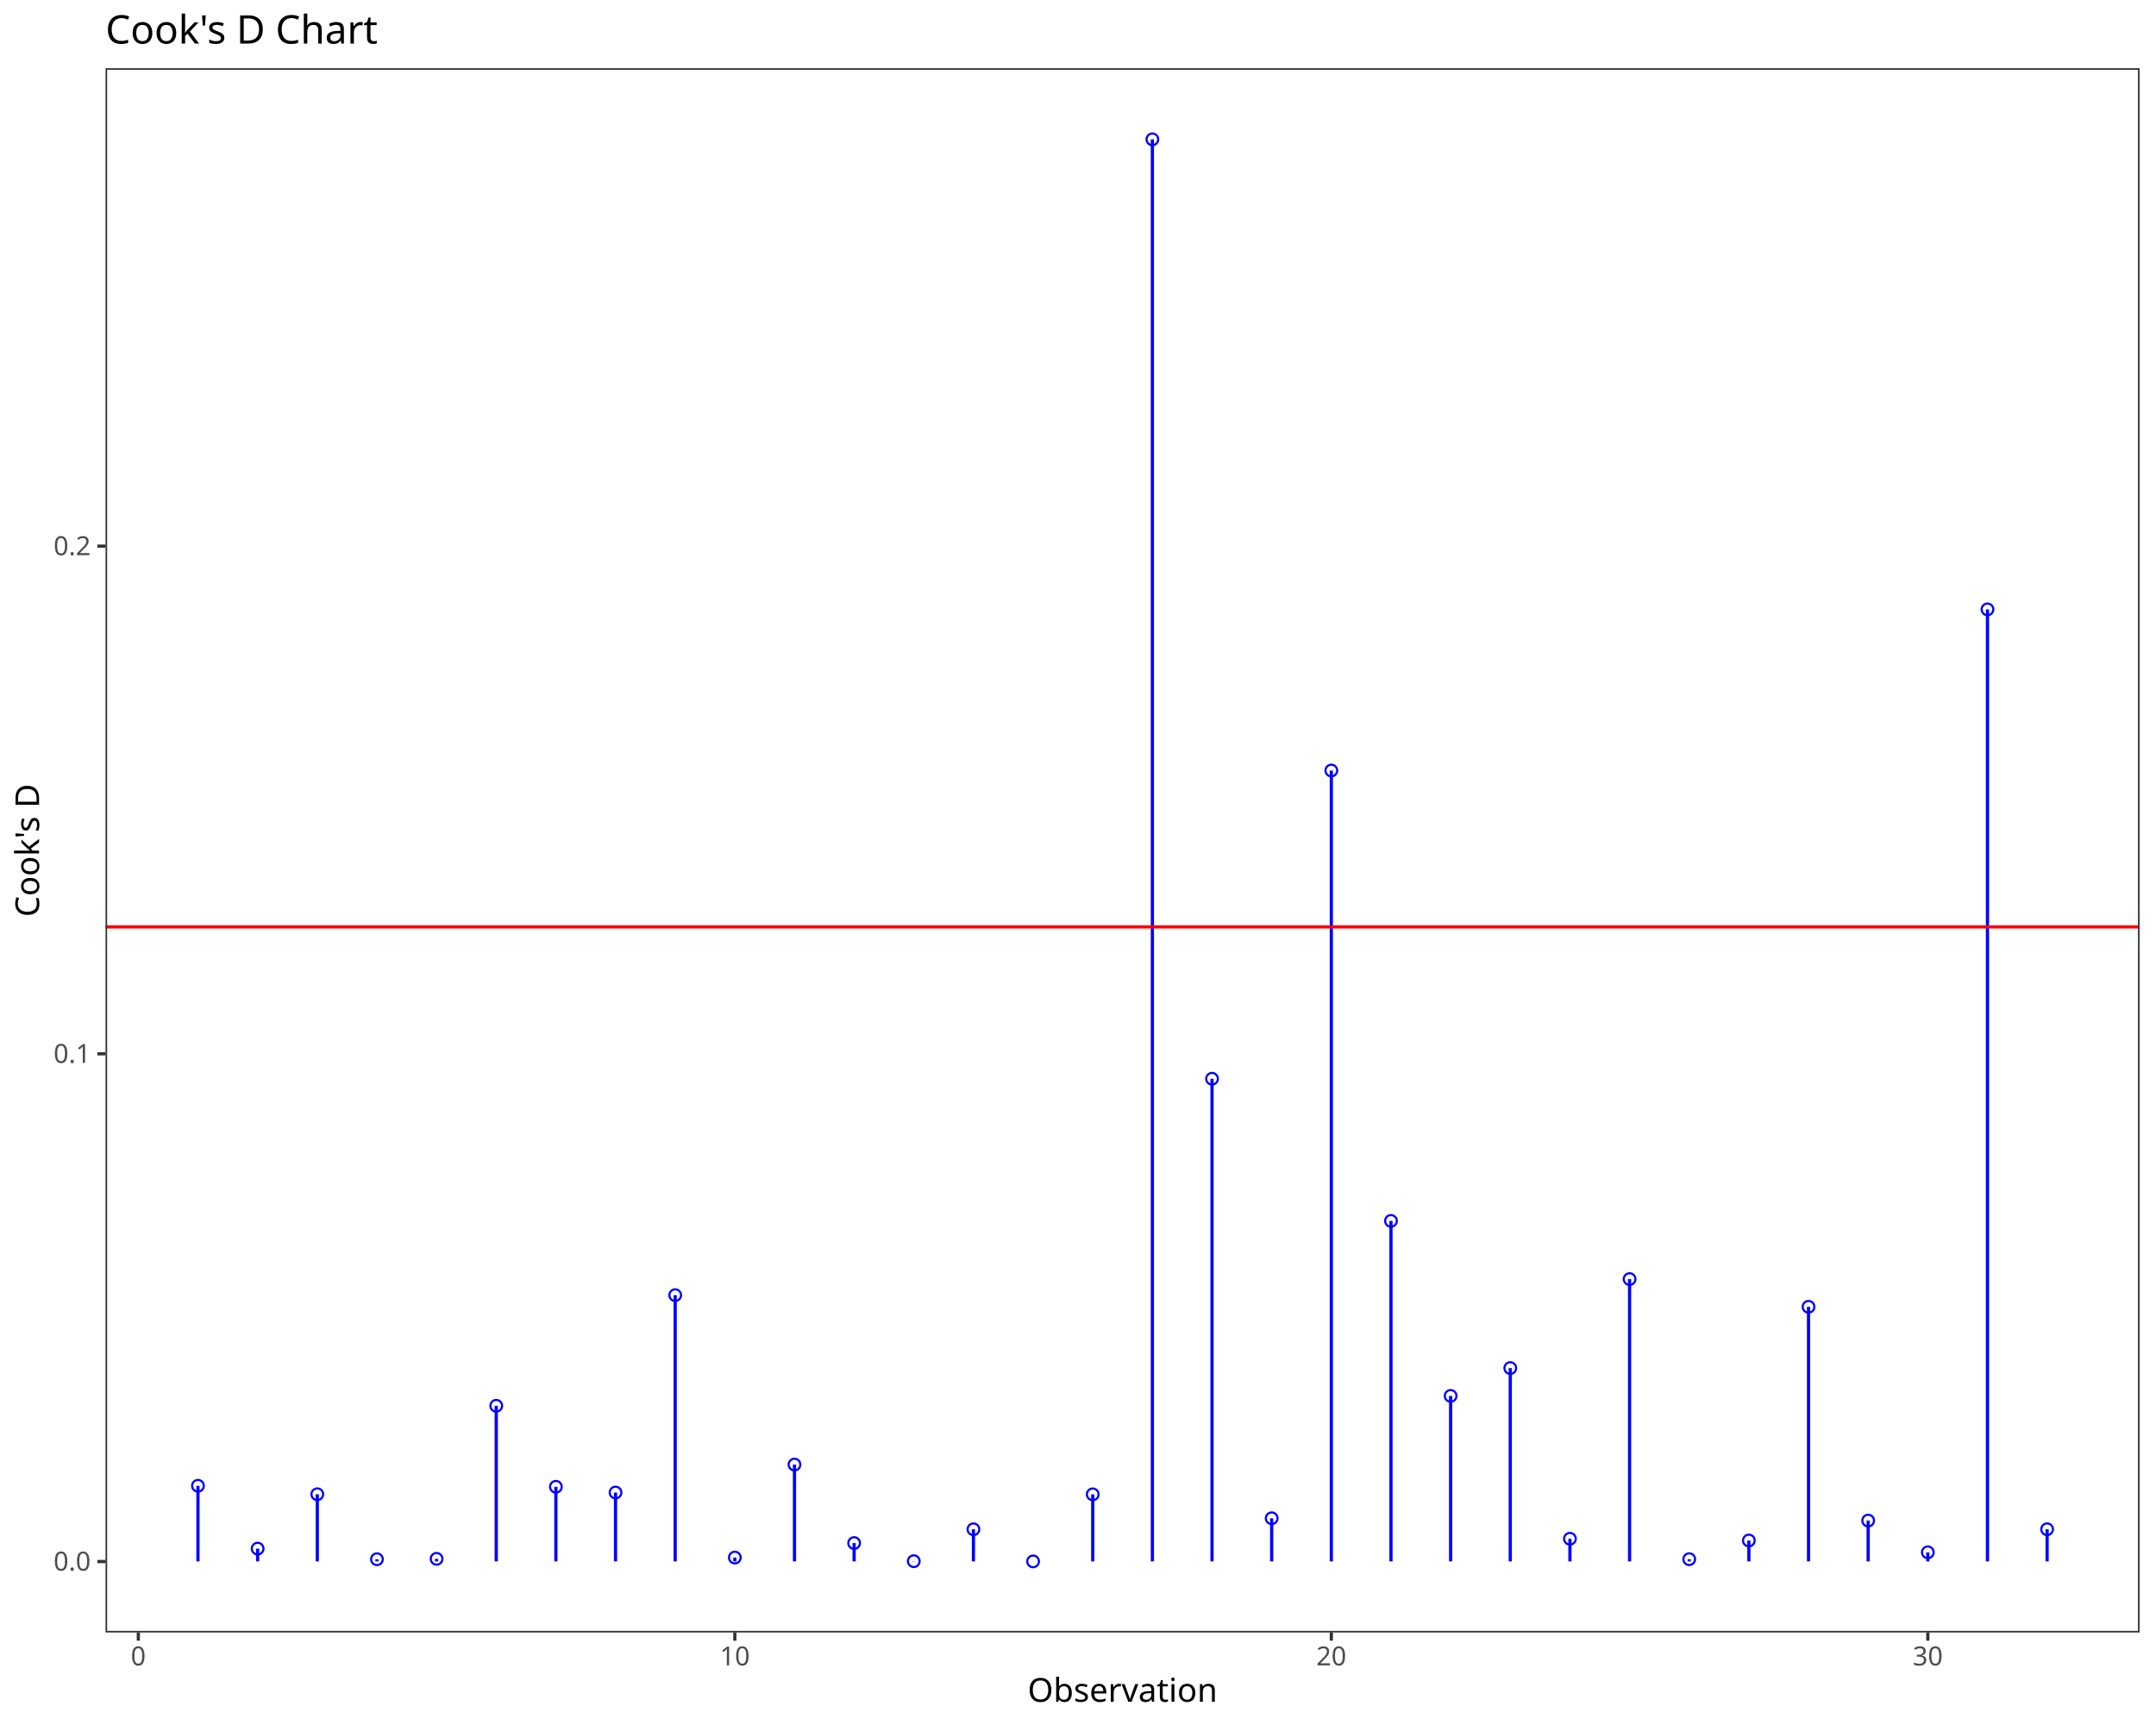
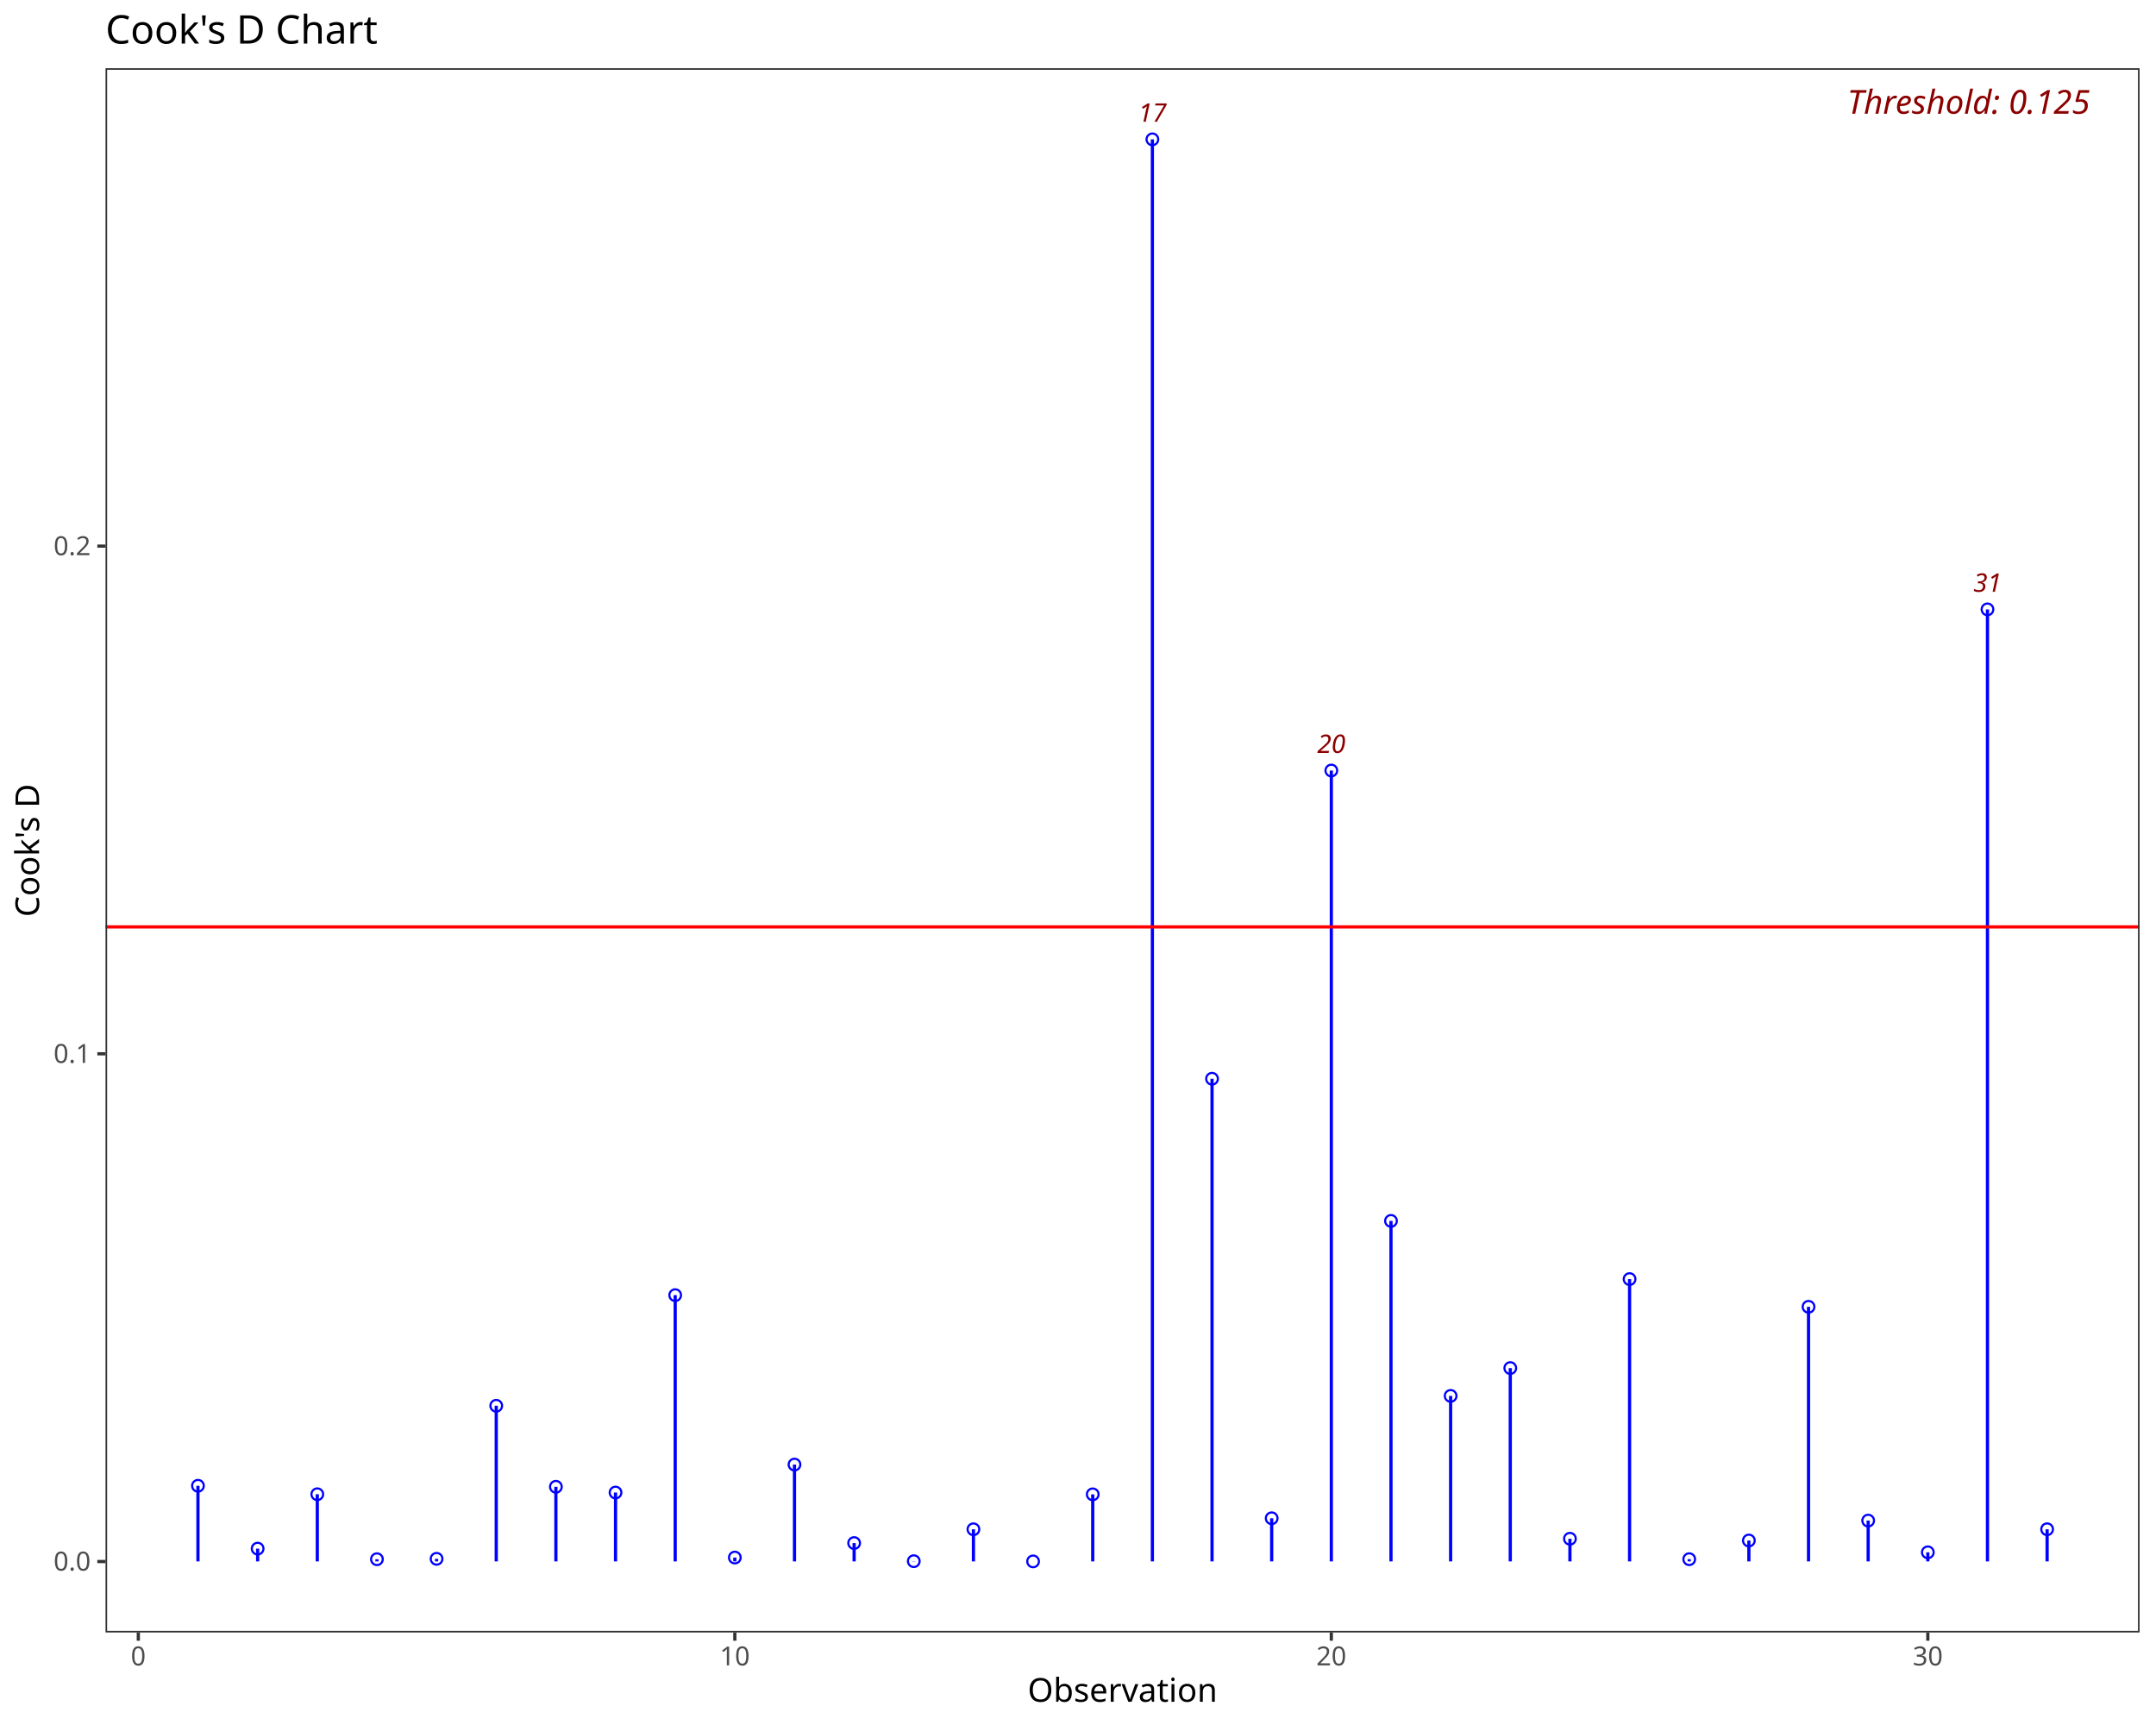
<svg xmlns="http://www.w3.org/2000/svg" class="svglite" data-engine-version="2.0" width="720.00pt" height="576.00pt" viewBox="0 0 720.00 576.00">
  <defs>
    <style type="text/css">
    .svglite line, .svglite polyline, .svglite polygon, .svglite path, .svglite rect, .svglite circle {
      fill: none;
      stroke: #000000;
      stroke-linecap: round;
      stroke-linejoin: round;
      stroke-miterlimit: 10.00;
    }
  </style>
  </defs>
  <rect width="100%" height="100%" style="stroke: none; fill: #FFFFFF;" />
  <defs>
    <clipPath id="cpMC4wMHw3MjAuMDB8MC4wMHw1NzYuMDA=">
      <rect x="0.00" y="0.00" width="720.00" height="576.00" />
    </clipPath>
  </defs>
  <g clip-path="url(#cpMC4wMHw3MjAuMDB8MC4wMHw1NzYuMDA=)">
    <rect x="0.00" y="0.00" width="720.00" height="576.00" style="stroke-width: 1.07; stroke: #FFFFFF; fill: #FFFFFF;" />
  </g>
  <defs>
    <clipPath id="cpMzUuMjR8NzE0LjUyfDIyLjc4fDU0NS4xMQ==">
      <rect x="35.24" y="22.78" width="679.28" height="522.33" />
    </clipPath>
  </defs>
  <g clip-path="url(#cpMzUuMjR8NzE0LjUyfDIyLjc4fDU0NS4xMQ==)">
    <rect x="35.24" y="22.78" width="679.28" height="522.33" style="stroke-width: 1.07; stroke: none; fill: #FFFFFF;" />
    <line x1="66.11" y1="521.37" x2="66.11" y2="496.12" style="stroke-width: 1.07; stroke: #0000FF; stroke-linecap: butt;" />
    <line x1="86.04" y1="521.37" x2="86.04" y2="517.11" style="stroke-width: 1.07; stroke: #0000FF; stroke-linecap: butt;" />
    <line x1="105.96" y1="521.37" x2="105.96" y2="498.95" style="stroke-width: 1.07; stroke: #0000FF; stroke-linecap: butt;" />
    <line x1="125.88" y1="521.37" x2="125.88" y2="520.64" style="stroke-width: 1.07; stroke: #0000FF; stroke-linecap: butt;" />
    <line x1="145.80" y1="521.37" x2="145.80" y2="520.51" style="stroke-width: 1.07; stroke: #0000FF; stroke-linecap: butt;" />
    <line x1="165.72" y1="521.37" x2="165.72" y2="469.41" style="stroke-width: 1.07; stroke: #0000FF; stroke-linecap: butt;" />
    <line x1="185.64" y1="521.37" x2="185.64" y2="496.46" style="stroke-width: 1.07; stroke: #0000FF; stroke-linecap: butt;" />
    <line x1="205.56" y1="521.37" x2="205.56" y2="498.38" style="stroke-width: 1.07; stroke: #0000FF; stroke-linecap: butt;" />
    <line x1="225.48" y1="521.37" x2="225.48" y2="432.47" style="stroke-width: 1.07; stroke: #0000FF; stroke-linecap: butt;" />
    <line x1="245.40" y1="521.37" x2="245.40" y2="520.09" style="stroke-width: 1.07; stroke: #0000FF; stroke-linecap: butt;" />
    <line x1="265.32" y1="521.37" x2="265.32" y2="489.04" style="stroke-width: 1.07; stroke: #0000FF; stroke-linecap: butt;" />
    <line x1="285.24" y1="521.37" x2="285.24" y2="515.25" style="stroke-width: 1.07; stroke: #0000FF; stroke-linecap: butt;" />
    <line x1="305.16" y1="521.37" x2="305.16" y2="521.30" style="stroke-width: 1.07; stroke: #0000FF; stroke-linecap: butt;" />
    <line x1="325.08" y1="521.37" x2="325.08" y2="510.65" style="stroke-width: 1.07; stroke: #0000FF; stroke-linecap: butt;" />
    <line x1="345.00" y1="521.37" x2="345.00" y2="521.37" style="stroke-width: 1.07; stroke: #0000FF; stroke-linecap: butt;" />
    <line x1="364.92" y1="521.37" x2="364.92" y2="498.98" style="stroke-width: 1.07; stroke: #0000FF; stroke-linecap: butt;" />
    <line x1="384.84" y1="521.37" x2="384.84" y2="46.53" style="stroke-width: 1.07; stroke: #0000FF; stroke-linecap: butt;" />
    <line x1="404.76" y1="521.37" x2="404.76" y2="360.21" style="stroke-width: 1.07; stroke: #0000FF; stroke-linecap: butt;" />
    <line x1="424.68" y1="521.37" x2="424.68" y2="506.97" style="stroke-width: 1.07; stroke: #0000FF; stroke-linecap: butt;" />
    <line x1="444.60" y1="521.37" x2="444.60" y2="257.29" style="stroke-width: 1.07; stroke: #0000FF; stroke-linecap: butt;" />
    <line x1="464.52" y1="521.37" x2="464.52" y2="407.68" style="stroke-width: 1.07; stroke: #0000FF; stroke-linecap: butt;" />
    <line x1="484.44" y1="521.37" x2="484.44" y2="466.11" style="stroke-width: 1.07; stroke: #0000FF; stroke-linecap: butt;" />
    <line x1="504.36" y1="521.37" x2="504.36" y2="456.82" style="stroke-width: 1.07; stroke: #0000FF; stroke-linecap: butt;" />
    <line x1="524.28" y1="521.37" x2="524.28" y2="513.81" style="stroke-width: 1.07; stroke: #0000FF; stroke-linecap: butt;" />
    <line x1="544.20" y1="521.37" x2="544.20" y2="427.11" style="stroke-width: 1.07; stroke: #0000FF; stroke-linecap: butt;" />
    <line x1="564.12" y1="521.37" x2="564.12" y2="520.63" style="stroke-width: 1.07; stroke: #0000FF; stroke-linecap: butt;" />
    <line x1="584.04" y1="521.37" x2="584.04" y2="514.40" style="stroke-width: 1.07; stroke: #0000FF; stroke-linecap: butt;" />
    <line x1="603.96" y1="521.37" x2="603.96" y2="436.36" style="stroke-width: 1.07; stroke: #0000FF; stroke-linecap: butt;" />
    <line x1="623.88" y1="521.37" x2="623.88" y2="507.75" style="stroke-width: 1.07; stroke: #0000FF; stroke-linecap: butt;" />
    <line x1="643.80" y1="521.37" x2="643.80" y2="518.34" style="stroke-width: 1.07; stroke: #0000FF; stroke-linecap: butt;" />
    <line x1="663.72" y1="521.37" x2="663.72" y2="203.48" style="stroke-width: 1.07; stroke: #0000FF; stroke-linecap: butt;" />
    <line x1="683.64" y1="521.37" x2="683.64" y2="510.64" style="stroke-width: 1.07; stroke: #0000FF; stroke-linecap: butt;" />
    <circle cx="66.11" cy="496.12" r="1.95" style="stroke-width: 0.71; stroke: #0000FF;" />
    <circle cx="86.04" cy="517.11" r="1.95" style="stroke-width: 0.71; stroke: #0000FF;" />
    <circle cx="105.96" cy="498.95" r="1.95" style="stroke-width: 0.71; stroke: #0000FF;" />
    <circle cx="125.88" cy="520.64" r="1.95" style="stroke-width: 0.71; stroke: #0000FF;" />
    <circle cx="145.80" cy="520.51" r="1.95" style="stroke-width: 0.71; stroke: #0000FF;" />
    <circle cx="165.72" cy="469.41" r="1.95" style="stroke-width: 0.71; stroke: #0000FF;" />
    <circle cx="185.64" cy="496.46" r="1.95" style="stroke-width: 0.71; stroke: #0000FF;" />
    <circle cx="205.56" cy="498.38" r="1.95" style="stroke-width: 0.71; stroke: #0000FF;" />
    <circle cx="225.48" cy="432.47" r="1.95" style="stroke-width: 0.71; stroke: #0000FF;" />
    <circle cx="245.40" cy="520.09" r="1.95" style="stroke-width: 0.71; stroke: #0000FF;" />
    <circle cx="265.32" cy="489.04" r="1.95" style="stroke-width: 0.71; stroke: #0000FF;" />
    <circle cx="285.24" cy="515.25" r="1.95" style="stroke-width: 0.71; stroke: #0000FF;" />
    <circle cx="305.16" cy="521.30" r="1.95" style="stroke-width: 0.71; stroke: #0000FF;" />
    <circle cx="325.08" cy="510.65" r="1.95" style="stroke-width: 0.71; stroke: #0000FF;" />
    <circle cx="345.00" cy="521.37" r="1.95" style="stroke-width: 0.71; stroke: #0000FF;" />
    <circle cx="364.92" cy="498.98" r="1.95" style="stroke-width: 0.71; stroke: #0000FF;" />
    <circle cx="384.84" cy="46.53" r="1.95" style="stroke-width: 0.71; stroke: #0000FF;" />
    <circle cx="404.76" cy="360.21" r="1.95" style="stroke-width: 0.71; stroke: #0000FF;" />
    <circle cx="424.68" cy="506.97" r="1.95" style="stroke-width: 0.71; stroke: #0000FF;" />
    <circle cx="444.60" cy="257.29" r="1.95" style="stroke-width: 0.71; stroke: #0000FF;" />
    <circle cx="464.52" cy="407.68" r="1.95" style="stroke-width: 0.71; stroke: #0000FF;" />
    <circle cx="484.44" cy="466.11" r="1.95" style="stroke-width: 0.71; stroke: #0000FF;" />
    <circle cx="504.36" cy="456.82" r="1.95" style="stroke-width: 0.71; stroke: #0000FF;" />
    <circle cx="524.28" cy="513.81" r="1.95" style="stroke-width: 0.71; stroke: #0000FF;" />
    <circle cx="544.20" cy="427.11" r="1.95" style="stroke-width: 0.71; stroke: #0000FF;" />
    <circle cx="564.12" cy="520.63" r="1.95" style="stroke-width: 0.71; stroke: #0000FF;" />
    <circle cx="584.04" cy="514.40" r="1.95" style="stroke-width: 0.71; stroke: #0000FF;" />
    <circle cx="603.96" cy="436.36" r="1.95" style="stroke-width: 0.71; stroke: #0000FF;" />
    <circle cx="623.88" cy="507.75" r="1.95" style="stroke-width: 0.71; stroke: #0000FF;" />
    <circle cx="643.80" cy="518.34" r="1.95" style="stroke-width: 0.71; stroke: #0000FF;" />
    <circle cx="663.72" cy="203.48" r="1.95" style="stroke-width: 0.71; stroke: #0000FF;" />
    <circle cx="683.64" cy="510.64" r="1.95" style="stroke-width: 0.71; stroke: #0000FF;" />
+     <text x="384.84" y="40.65" text-anchor="middle" style="font-size: 8.54px; font-style: italic; fill: #8B0000; font-family: sans;" textLength="9.50px" lengthAdjust="spacingAndGlyphs">17</text>
+     <text x="444.60" y="251.42" text-anchor="middle" style="font-size: 8.54px; font-style: italic; fill: #8B0000; font-family: sans;" textLength="9.50px" lengthAdjust="spacingAndGlyphs">20</text>
+     <text x="663.72" y="197.60" text-anchor="middle" style="font-size: 8.54px; font-style: italic; fill: #8B0000; font-family: sans;" textLength="9.50px" lengthAdjust="spacingAndGlyphs">31</text>
    <line x1="35.24" y1="309.50" x2="714.52" y2="309.50" style="stroke-width: 1.07; stroke: #FF0000; stroke-linecap: butt;" />
+     <text x="697.95" y="37.98" text-anchor="end" style="font-size: 11.04px; font-style: italic; fill: #8B0000; font-family: sans;" textLength="82.86px" lengthAdjust="spacingAndGlyphs">Threshold: 0.125</text>
    <rect x="35.24" y="22.78" width="679.28" height="522.33" style="stroke-width: 1.07; stroke: #333333;" />
  </g>
  <g clip-path="url(#cpMC4wMHw3MjAuMDB8MC4wMHw1NzYuMDA=)">
    <text x="30.31" y="524.44" text-anchor="end" style="font-size: 8.80px; fill: #4D4D4D; font-family: sans;" textLength="12.23px" lengthAdjust="spacingAndGlyphs">0.0</text>
    <text x="30.31" y="354.91" text-anchor="end" style="font-size: 8.80px; fill: #4D4D4D; font-family: sans;" textLength="12.23px" lengthAdjust="spacingAndGlyphs">0.1</text>
    <text x="30.31" y="185.38" text-anchor="end" style="font-size: 8.80px; fill: #4D4D4D; font-family: sans;" textLength="12.23px" lengthAdjust="spacingAndGlyphs">0.2</text>
    <polyline points="32.50,521.41 35.24,521.41 " style="stroke-width: 1.07; stroke: #333333; stroke-linecap: butt;" />
    <polyline points="32.50,351.88 35.24,351.88 " style="stroke-width: 1.07; stroke: #333333; stroke-linecap: butt;" />
    <polyline points="32.50,182.35 35.24,182.35 " style="stroke-width: 1.07; stroke: #333333; stroke-linecap: butt;" />
    <polyline points="46.19,547.85 46.19,545.11 " style="stroke-width: 1.07; stroke: #333333; stroke-linecap: butt;" />
    <polyline points="245.40,547.85 245.40,545.11 " style="stroke-width: 1.07; stroke: #333333; stroke-linecap: butt;" />
    <polyline points="444.60,547.85 444.60,545.11 " style="stroke-width: 1.07; stroke: #333333; stroke-linecap: butt;" />
    <polyline points="643.80,547.85 643.80,545.11 " style="stroke-width: 1.07; stroke: #333333; stroke-linecap: butt;" />
    <text x="46.19" y="556.10" text-anchor="middle" style="font-size: 8.80px; fill: #4D4D4D; font-family: sans;" textLength="4.89px" lengthAdjust="spacingAndGlyphs">0</text>
    <text x="245.40" y="556.10" text-anchor="middle" style="font-size: 8.80px; fill: #4D4D4D; font-family: sans;" textLength="9.79px" lengthAdjust="spacingAndGlyphs">10</text>
    <text x="444.60" y="556.10" text-anchor="middle" style="font-size: 8.80px; fill: #4D4D4D; font-family: sans;" textLength="9.79px" lengthAdjust="spacingAndGlyphs">20</text>
    <text x="643.80" y="556.10" text-anchor="middle" style="font-size: 8.80px; fill: #4D4D4D; font-family: sans;" textLength="9.79px" lengthAdjust="spacingAndGlyphs">30</text>
    <text x="374.88" y="568.24" text-anchor="middle" style="font-size: 11.00px; font-family: sans;" textLength="59.32px" lengthAdjust="spacingAndGlyphs">Observation</text>
    <text transform="translate(13.05,283.95) rotate(-90)" text-anchor="middle" style="font-size: 11.00px; font-family: sans;" textLength="44.29px" lengthAdjust="spacingAndGlyphs">Cook's D</text>
    <text x="35.24" y="14.56" style="font-size: 13.20px; font-family: sans;" textLength="89.10px" lengthAdjust="spacingAndGlyphs">Cook's D Chart</text>
  </g>
</svg>
